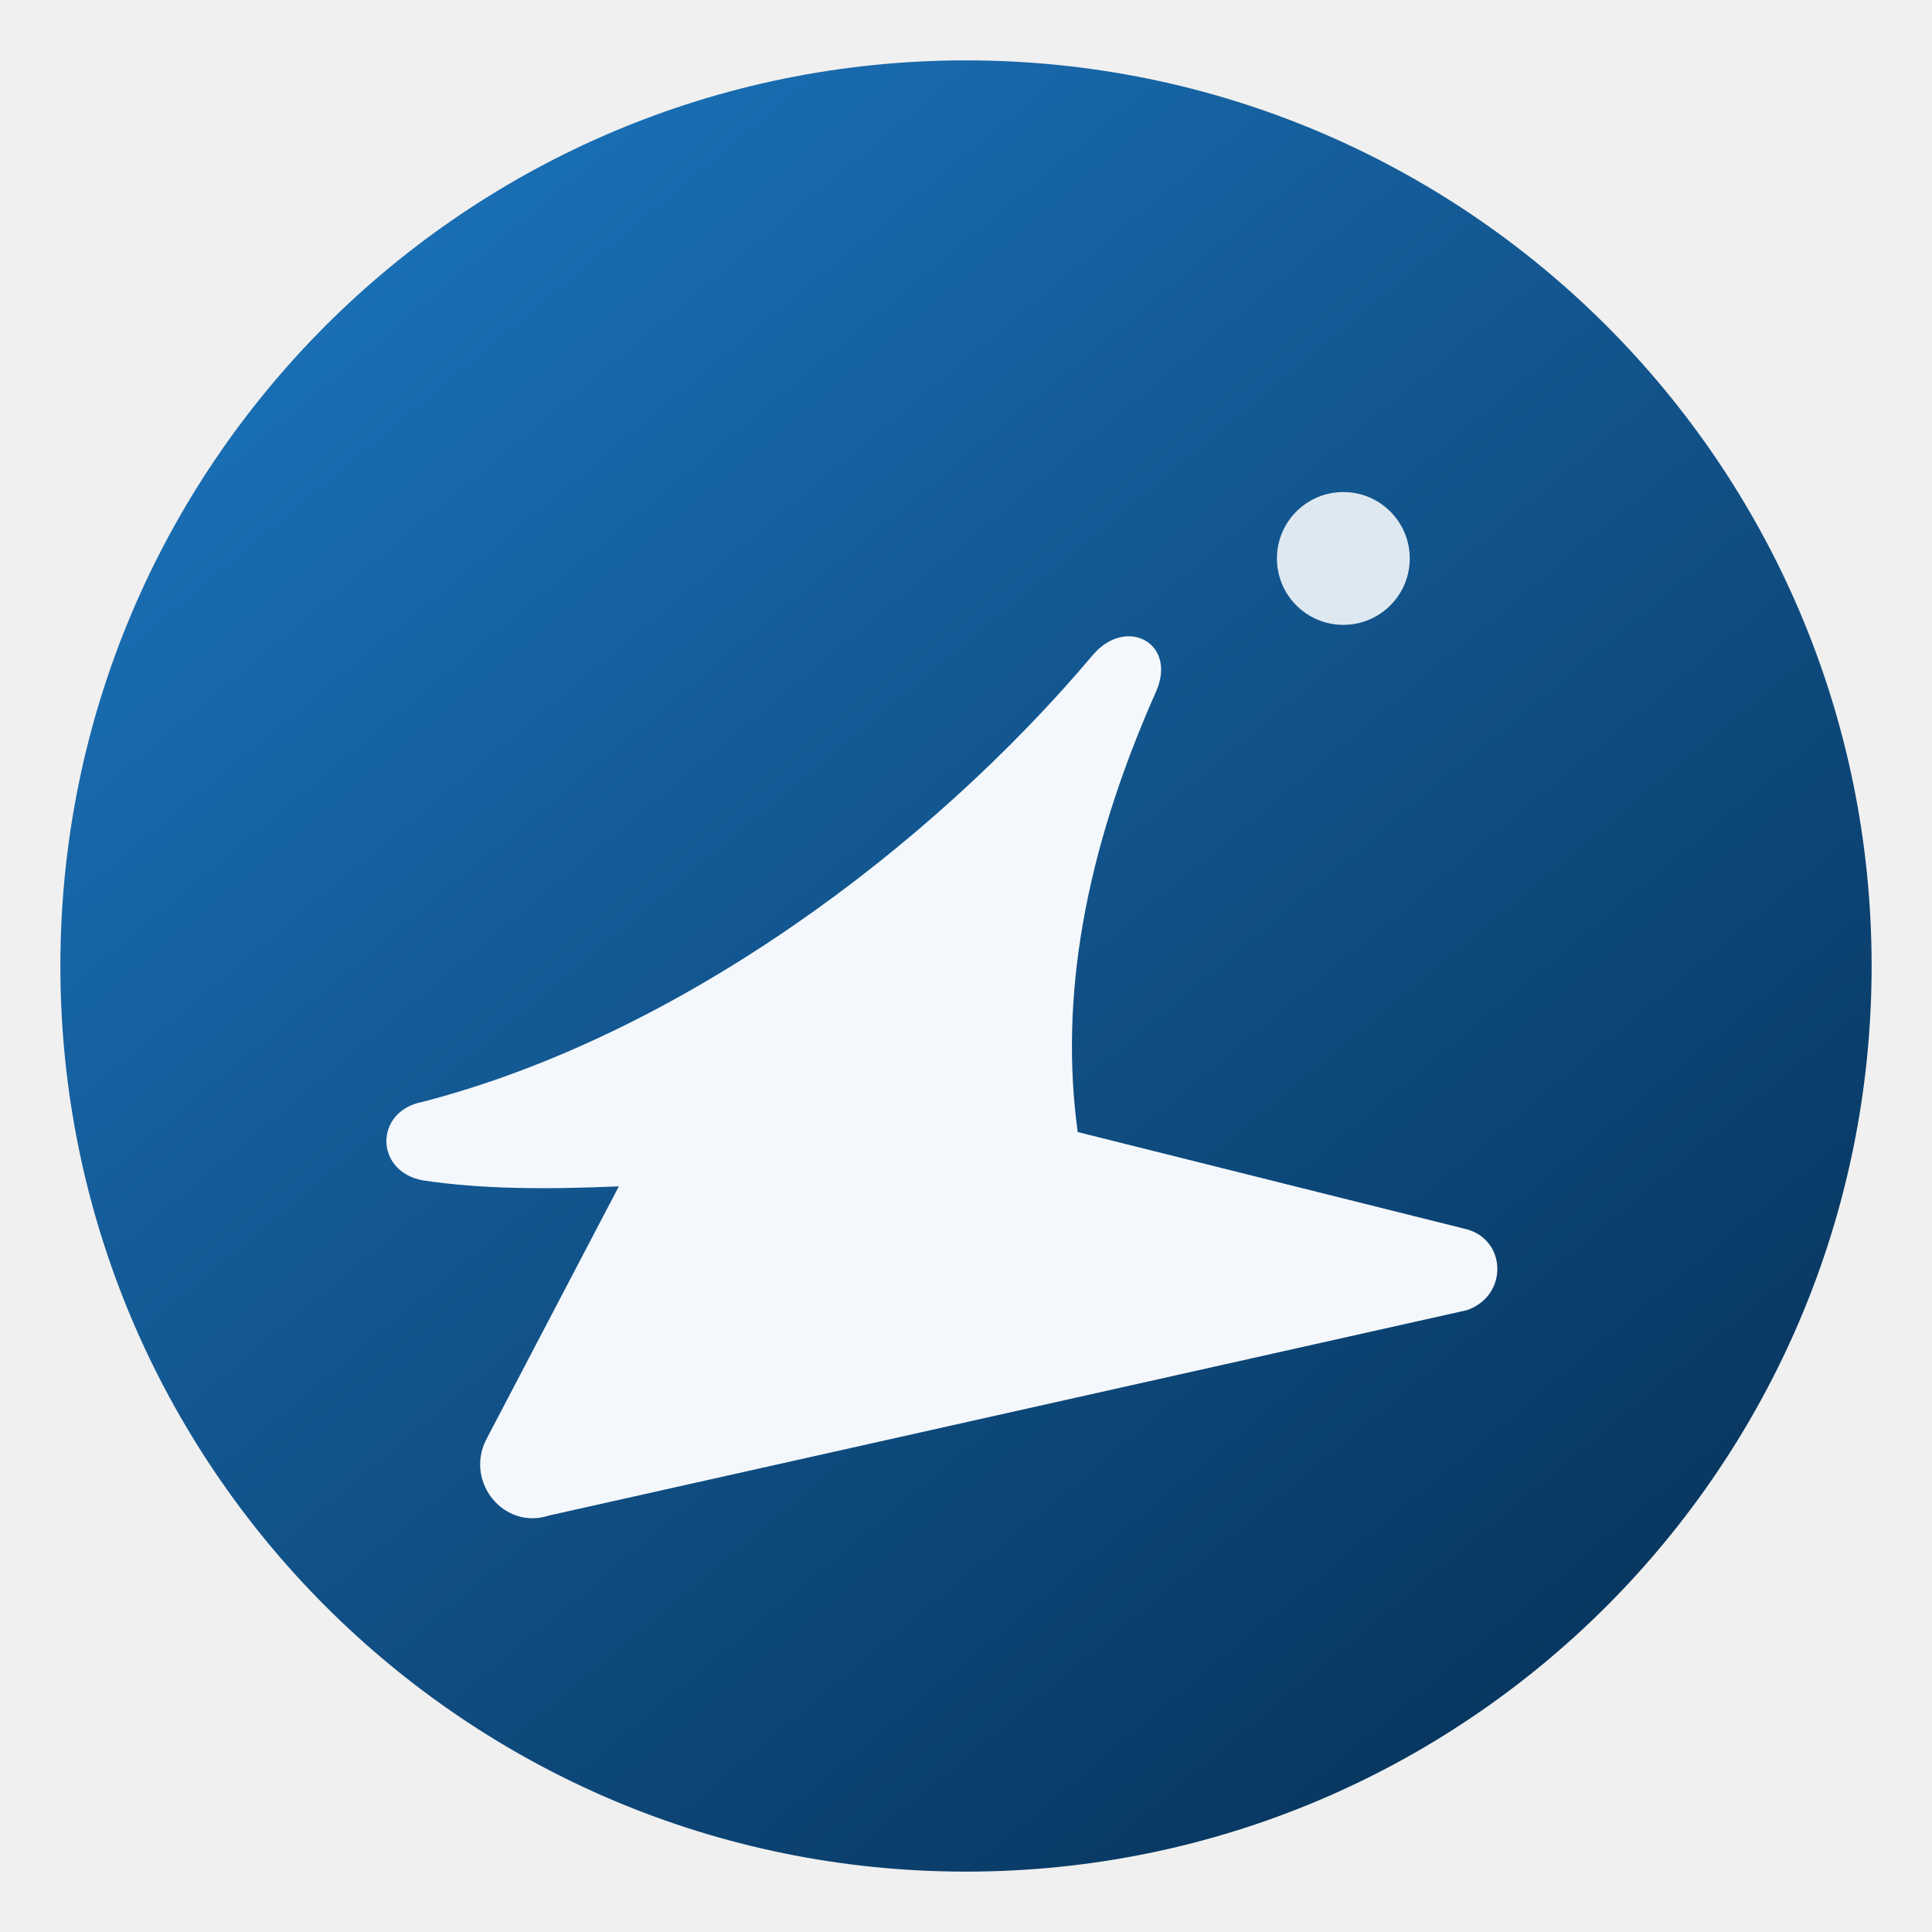
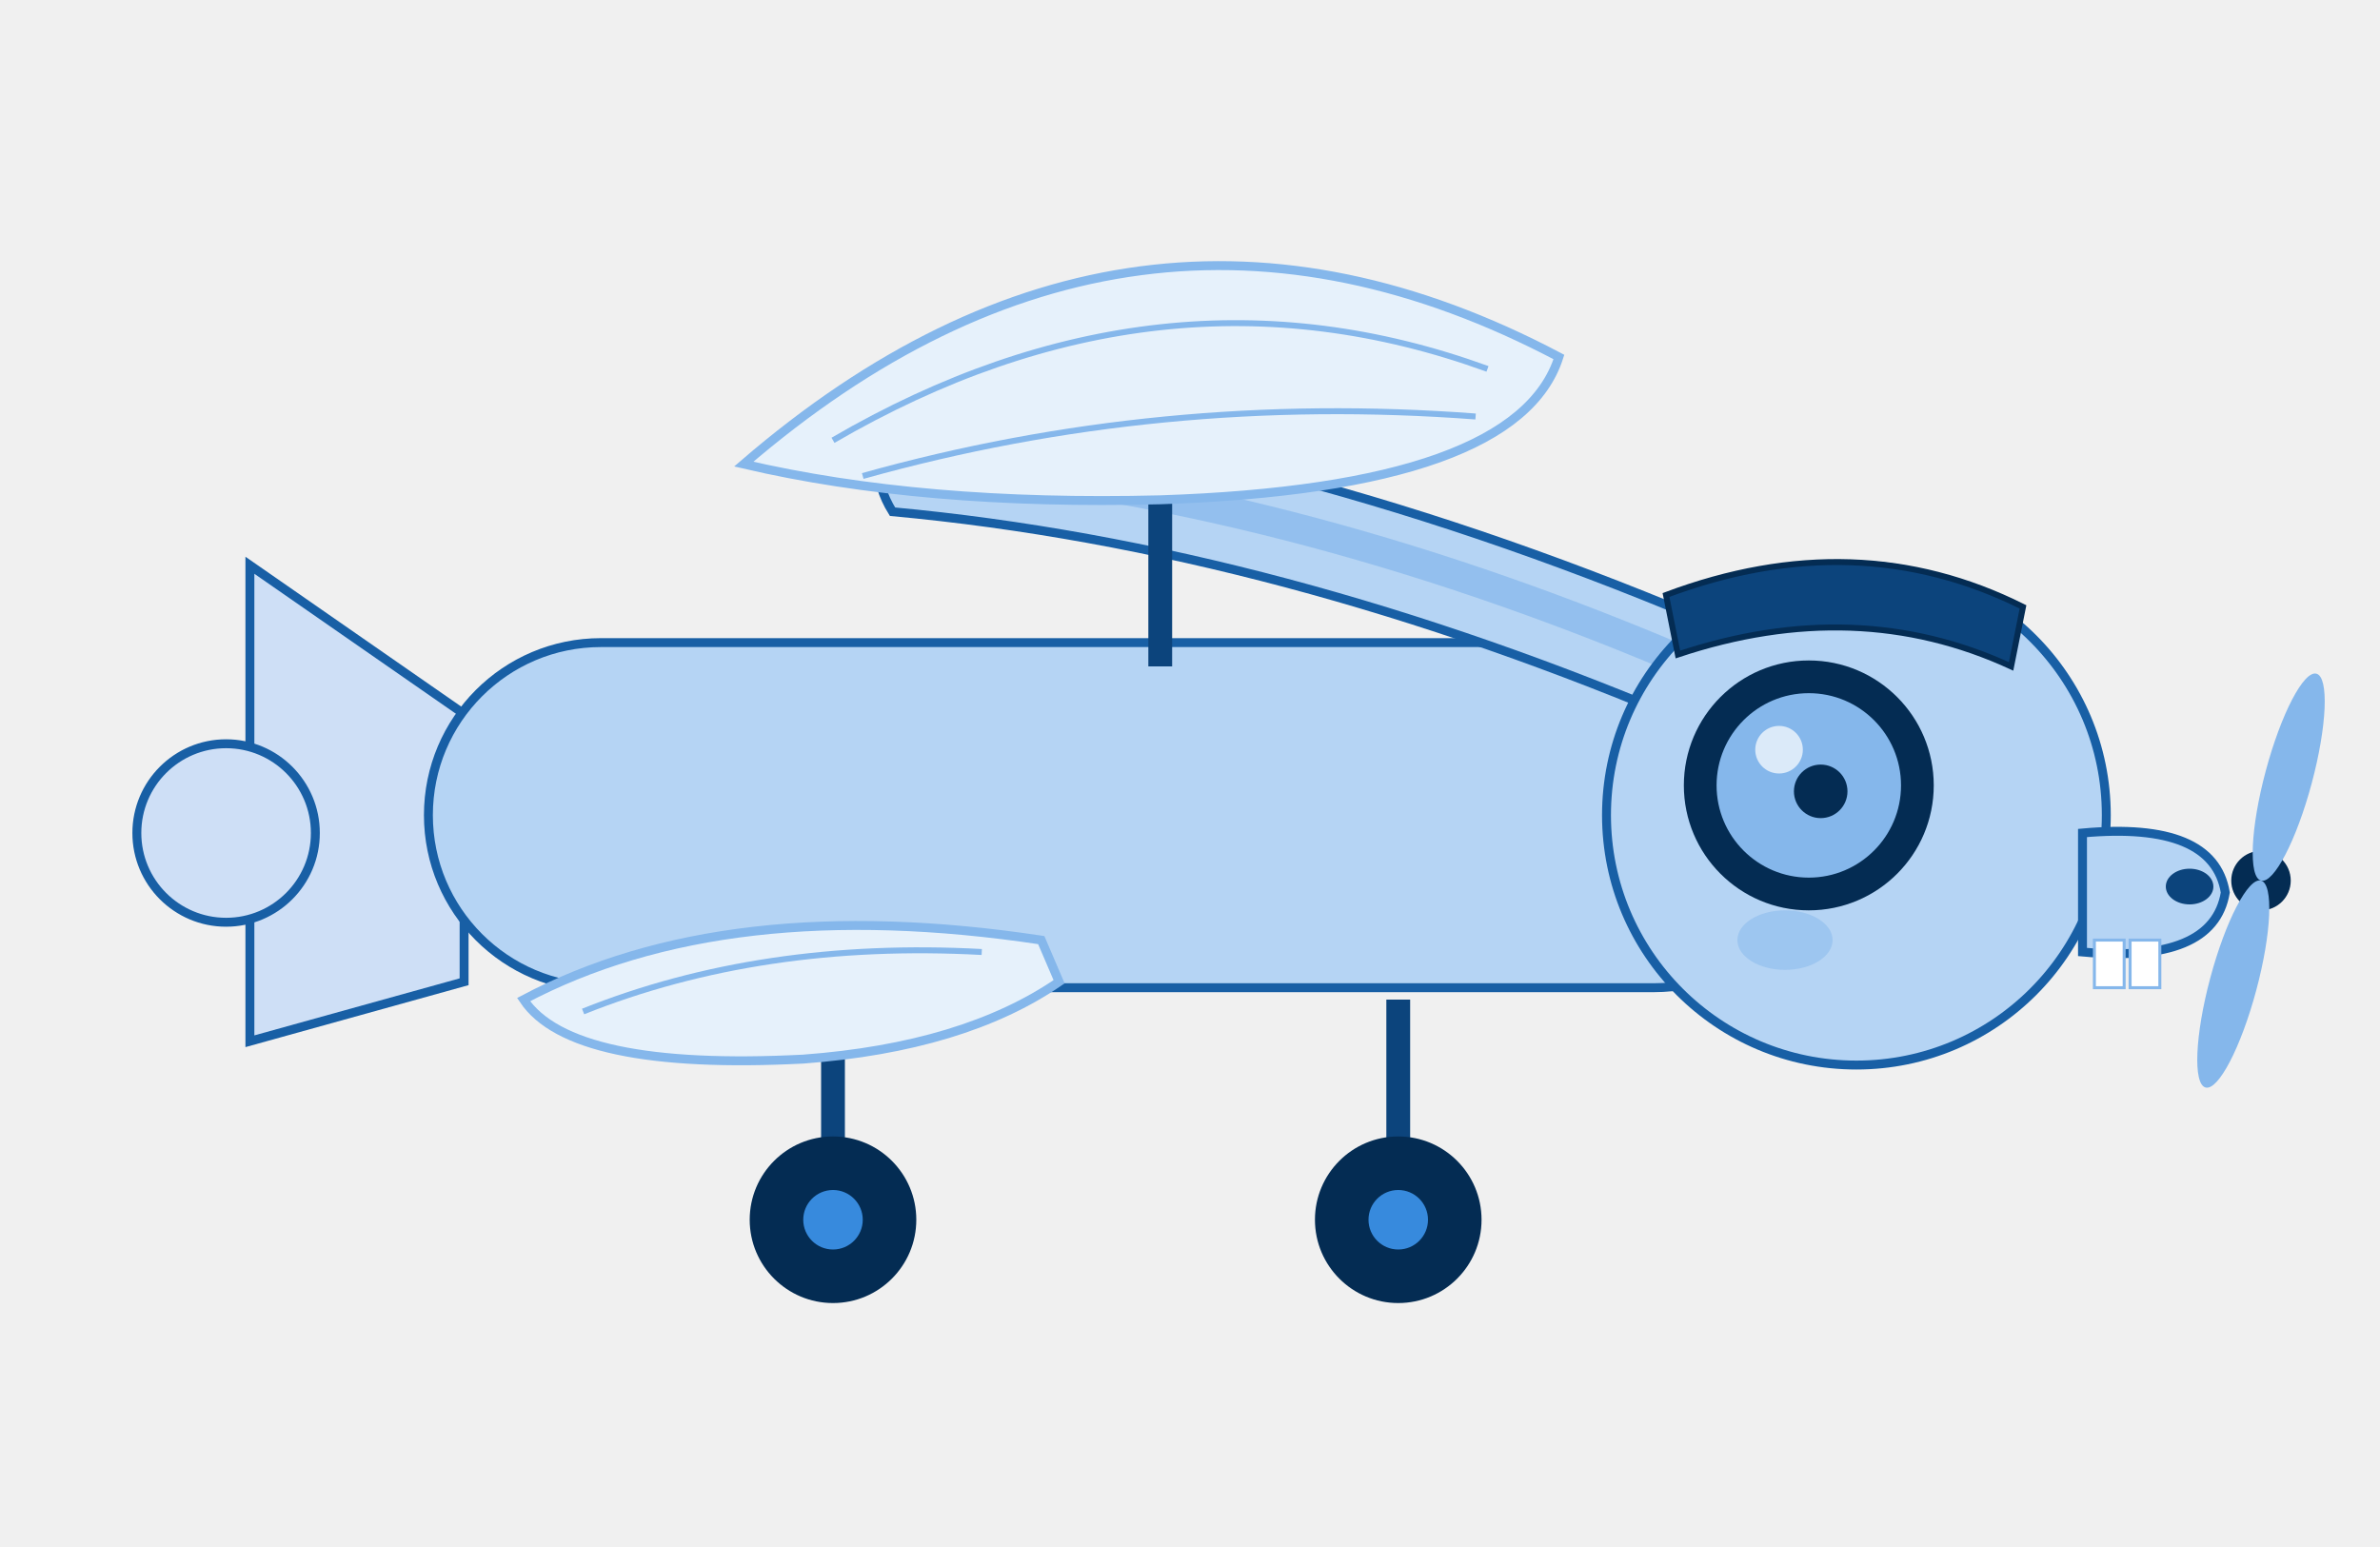
- <svg xmlns="http://www.w3.org/2000/svg" viewBox="0 0 64 64" role="img" aria-label="SkyHop Airlines">
-   <defs>
-     <linearGradient id="sky" x1="12" y1="8" x2="52" y2="56" gradientUnits="userSpaceOnUse">
-       <stop stop-color="#1a6fb5" />
-       <stop offset="1" stop-color="#08365f" />
-     </linearGradient>
-   </defs>
-   <circle cx="32" cy="32" r="30" fill="url(#sky)" />
-   <path d="M14 36.5c8.5-2.2 16.8-8.4 22.2-14.8 1.1-1.3 2.8-.4 2.1 1.2-2.4 5.4-3.2 10.2-2.6 14.6l12.8 3.2c1.4.3 1.5 2.2.1 2.7L18.2 50.2c-1.5.5-2.8-1.1-2.1-2.5l4.4-8.4c-2.4.1-4.5.1-6.5-.2-1.6-.3-1.6-2.3 0-2.6z" fill="#f4f8fc" />
-   <circle cx="44.5" cy="18.5" r="2.2" fill="#f4f8fc" opacity=".9" />
+ <svg xmlns="http://www.w3.org/2000/svg" width="400" height="260" viewBox="0 0 400 260" role="img">
+   <polygon points="42,95 78,120 78,165 42,175" fill="#CEDFF6" stroke="#185FA5" stroke-width="1.5" />
+   <circle cx="38" cy="140" r="15" fill="#CEDFF6" stroke="#185FA5" stroke-width="1.5" />
+   <line x1="140" y1="168" x2="140" y2="192" stroke="#0C447C" stroke-width="4" />
+   <line x1="235" y1="168" x2="235" y2="192" stroke="#0C447C" stroke-width="4" />
+   <circle cx="140" cy="205" r="14" fill="#042C53" />
+   <circle cx="140" cy="205" r="5" fill="#378ADD" />
+   <circle cx="235" cy="205" r="14" fill="#042C53" />
+   <circle cx="235" cy="205" r="5" fill="#378ADD" />
+   <rect x="72" y="108" width="235" height="58" rx="29" fill="#B5D4F4" stroke="#185FA5" stroke-width="1.5" />
+   <path d="M 175 158 Q 122 150 88 168 Q 96 180 135 178 Q 162 176 178 165 Z" fill="#E6F1FB" stroke="#85B7EB" stroke-width="1.5" />
+   <path d="M 165 160 Q 128 158 98 170" fill="none" stroke="#85B7EB" stroke-width="1" />
+   <path d="M 295 108 Q 220 75 150 68 Q 145 78 150 86 Q 215 92 285 122 Z" fill="#B5D4F4" stroke="#185FA5" stroke-width="1.5" />
+   <path d="M 285 112 Q 220 84 158 78" fill="none" stroke="#85B7EB" stroke-width="5" stroke-linecap="round" opacity="0.7" />
+   <line x1="195" y1="80" x2="195" y2="112" stroke="#0C447C" stroke-width="4" />
+   <path d="M 125 78 Q 190 22 262 60 Q 255 82 195 84 Q 155 85 125 78 Z" fill="#E6F1FB" stroke="#85B7EB" stroke-width="1.5" />
+   <path d="M 140 74 Q 195 42 250 62" fill="none" stroke="#85B7EB" stroke-width="1" />
+   <path d="M 145 80 Q 195 66 248 70" fill="none" stroke="#85B7EB" stroke-width="1" />
+   <circle cx="312" cy="137" r="42" fill="#B5D4F4" stroke="#185FA5" stroke-width="1.5" />
+   <ellipse cx="300" cy="158" rx="8" ry="5" fill="#85B7EB" opacity="0.5" />
+   <path d="M 280 100 Q 312 88 340 102 L 338 112 Q 312 100 282 110 Z" fill="#0C447C" stroke="#042C53" stroke-width="1" />
+   <circle cx="304" cy="132" r="21" fill="#042C53" />
+   <circle cx="304" cy="132" r="16" fill="#85B7EB" stroke="#042C53" stroke-width="1" />
+   <circle cx="299" cy="126" r="4" fill="#FFFFFF" opacity="0.7" />
+   <circle cx="306" cy="133" r="4.5" fill="#042C53" />
+   <path d="M 350 140 Q 372 138 374 150 Q 372 162 350 160 Z" fill="#B5D4F4" stroke="#185FA5" stroke-width="1.5" />
+   <ellipse cx="368" cy="149" rx="4" ry="3" fill="#0C447C" />
+   <rect x="352" y="158" width="5" height="8" fill="#FFFFFF" stroke="#85B7EB" stroke-width="0.5" />
+   <rect x="358" y="158" width="5" height="8" fill="#FFFFFF" stroke="#85B7EB" stroke-width="0.5" />
+   <circle cx="380" cy="148" r="5" fill="#042C53" />
+   <ellipse cx="380" cy="130" rx="4" ry="18" fill="#85B7EB" transform="rotate(15 380 148)" />
+   <ellipse cx="380" cy="166" rx="4" ry="18" fill="#85B7EB" transform="rotate(15 380 148)" />
</svg>
